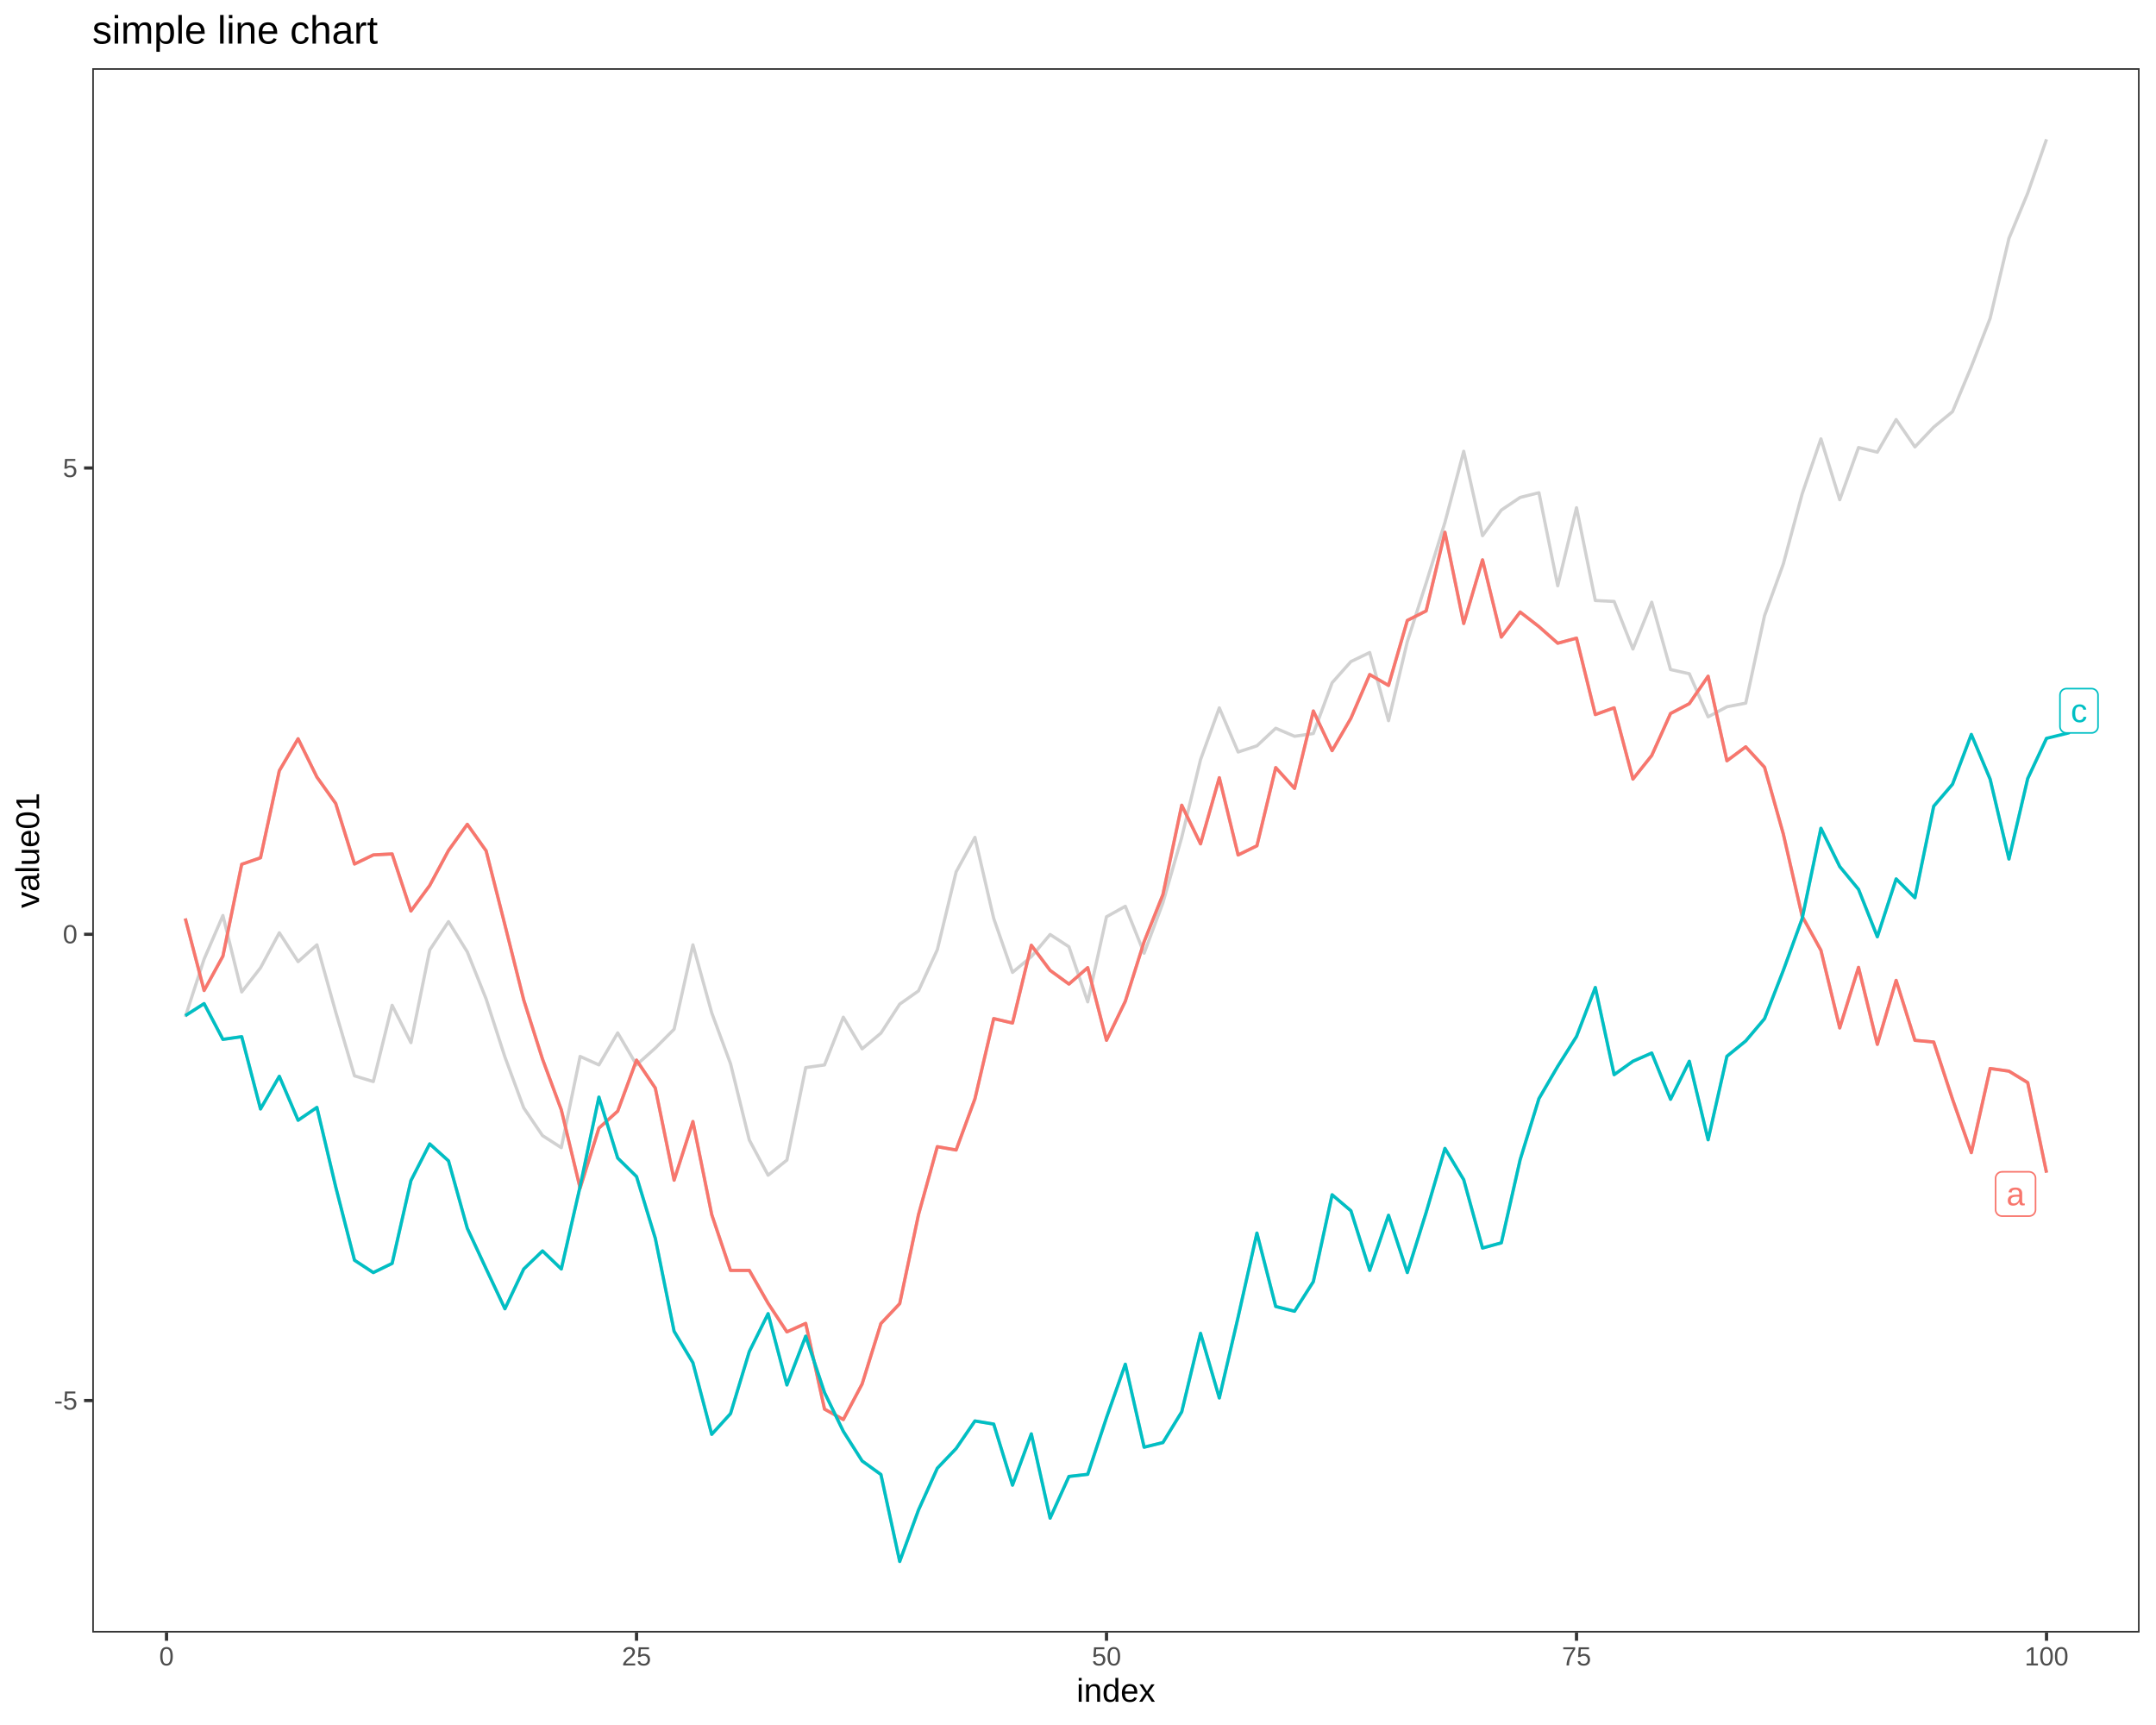
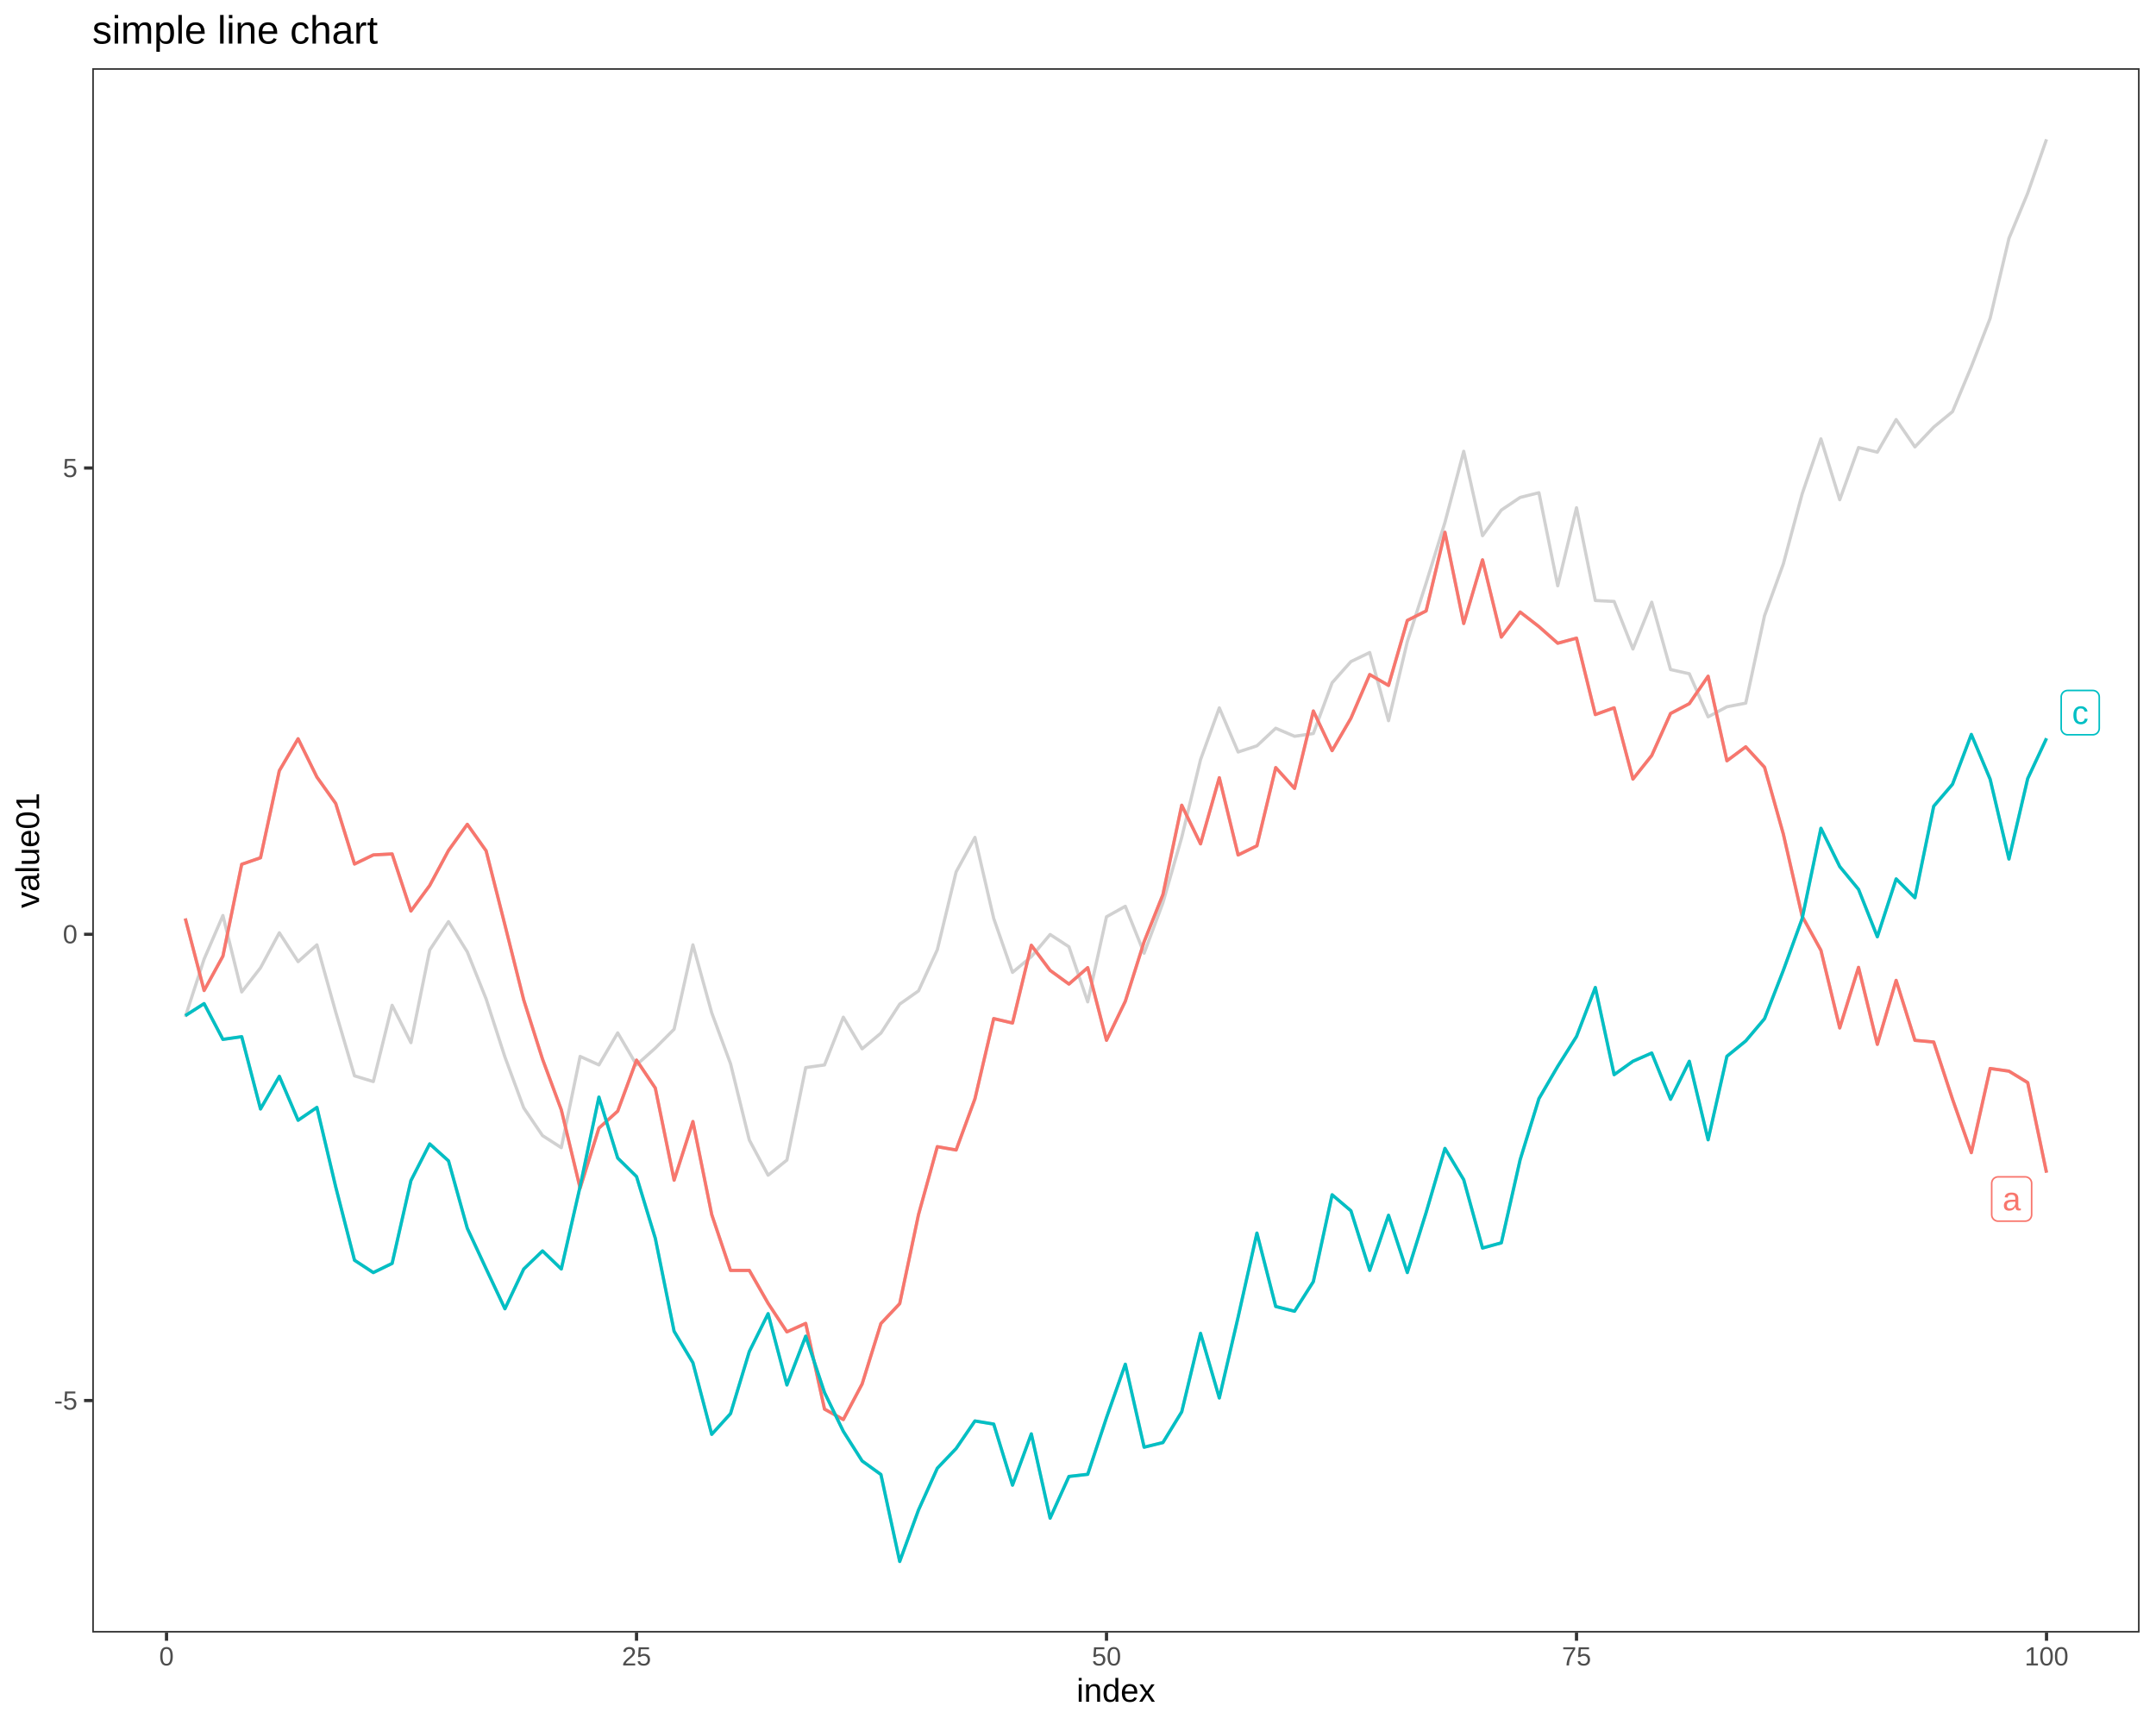
<svg xmlns="http://www.w3.org/2000/svg" viewBox="0 0 720.00 576.00">
  <defs>
    <style type="text/css">
    line, polyline, polygon, path, rect, circle {
      fill: none;
      stroke: #000000;
      stroke-linecap: round;
      stroke-linejoin: round;
      stroke-miterlimit: 10.00;
    }
  </style>
  </defs>
  <rect width="100%" height="100%" style="stroke: none; fill: #FFFFFF;" />
  <rect x="0.00" y="0.00" width="720.00" height="576.00" style="stroke-width: 1.07; stroke: #FFFFFF; fill: #FFFFFF;" />
  <defs>
    <clipPath id="cpMzAuODF8NzE0LjUyfDU0NS4xM3wyMi43Nw==">
      <rect x="30.81" y="22.77" width="683.71" height="522.36" />
    </clipPath>
  </defs>
  <rect x="30.81" y="22.77" width="683.71" height="522.36" style="stroke-width: 1.07; stroke: none; fill: #FFFFFF;" clip-path="url(#cpMzAuODF8NzE0LjUyfDU0NS4xM3wyMi43Nw==)" />
  <polyline points="61.88,306.69 68.16,330.74 74.44,319.27 80.72,288.60 87.00,286.42 93.28,257.36 99.55,246.68 105.83,259.47 112.11,268.29 118.39,288.51 124.67,285.47 130.95,285.14 137.23,304.20 143.50,295.68 149.78,283.98 156.06,275.25 162.34,284.10 168.62,308.85 174.90,333.90 181.17,353.65 187.45,370.59 193.73,396.72 200.01,376.69 206.29,371.01 212.57,353.99 218.84,363.32 225.12,394.08 231.40,374.50 237.68,405.56 243.96,424.20 250.24,424.20 256.51,435.19 262.79,444.73 269.07,441.90 275.35,470.52 281.63,474.01 287.91,462.12 294.18,441.95 300.46,435.30 306.74,405.57 313.02,382.89 319.30,384.00 325.58,366.92 331.85,340.12 338.13,341.60 344.41,315.63 350.69,324.03 356.97,328.59 363.25,323.10 369.52,347.37 375.80,334.33 382.08,314.45 388.36,298.70 394.64,268.87 400.92,281.78 407.19,259.69 413.47,285.49 419.75,282.42 426.03,256.31 432.31,263.26 438.59,237.41 444.86,250.65 451.14,239.83 457.42,225.24 463.70,228.87 469.98,207.17 476.26,204.00 482.54,177.73 488.81,208.19 495.09,186.94 501.37,212.73 507.65,204.36 513.93,209.23 520.21,214.78 526.48,213.09 532.76,238.60 539.04,236.35 545.32,260.15 551.60,252.27 557.88,238.25 564.15,234.96 570.43,225.80 576.71,254.04 582.99,249.37 589.27,256.20 595.55,278.52 601.82,305.90 608.10,317.32 614.38,343.24 620.66,323.02 626.94,348.72 633.22,327.36 639.49,347.38 645.77,347.94 652.05,367.06 658.33,384.88 664.61,356.78 670.89,357.67 677.16,361.50 683.44,391.57 " style="stroke-width: 1.07; stroke: #BEBEBE; stroke-opacity: 0.70; stroke-linecap: butt;" clip-path="url(#cpMzAuODF8NzE0LjUyfDU0NS4xM3wyMi43Nw==)" />
  <polyline points="61.88,339.53 68.16,320.26 74.44,305.70 80.72,331.22 87.00,323.16 93.28,311.47 99.55,321.11 105.83,315.50 112.11,337.93 118.39,359.24 124.67,361.15 130.95,335.68 137.23,348.16 143.50,317.22 149.78,307.74 156.06,317.86 162.34,333.55 168.62,352.94 174.90,369.94 181.17,379.19 187.45,383.22 193.73,352.75 200.01,355.58 206.29,344.89 212.57,355.58 218.84,349.97 225.12,343.66 231.40,315.50 237.68,338.19 243.96,355.18 250.24,380.67 256.51,392.42 262.79,387.36 269.07,356.48 275.35,355.60 281.63,339.65 287.91,350.22 294.18,344.98 300.46,335.29 306.74,330.87 313.02,317.12 319.30,291.14 325.58,279.61 331.85,306.66 338.13,324.69 344.41,319.45 350.69,312.04 356.97,316.13 363.25,334.54 369.52,306.12 375.80,302.62 382.08,318.29 388.36,301.45 394.64,279.62 400.92,253.66 407.19,236.37 413.47,251.11 419.75,249.04 426.03,243.17 432.31,245.85 438.59,244.94 444.86,227.98 451.14,220.91 457.42,217.88 463.70,240.65 469.98,214.23 476.26,194.68 482.54,174.44 488.81,150.69 495.09,178.87 501.37,170.32 507.65,166.10 513.93,164.53 520.21,195.60 526.48,169.54 532.76,200.52 539.04,200.83 545.32,216.72 551.60,201.08 557.88,223.57 564.15,224.97 570.43,239.36 576.71,236.00 582.99,234.79 589.27,205.58 595.55,188.29 601.82,164.96 608.10,146.54 614.38,166.87 620.66,149.44 626.94,150.98 633.22,140.10 639.49,149.23 645.77,142.62 652.05,137.45 658.33,122.44 664.61,106.27 670.89,79.61 677.16,64.49 683.44,46.52 " style="stroke-width: 1.07; stroke: #BEBEBE; stroke-opacity: 0.70; stroke-linecap: butt;" clip-path="url(#cpMzAuODF8NzE0LjUyfDU0NS4xM3wyMi43Nw==)" />
  <polyline points="61.88,339.14 68.16,335.12 74.44,347.06 80.72,346.16 87.00,370.30 93.28,359.39 99.55,374.07 105.83,369.78 112.11,396.31 118.39,420.81 124.67,424.93 130.95,421.87 137.23,394.22 143.50,381.96 149.78,387.63 156.06,410.16 162.34,423.66 168.62,437.02 174.90,423.75 181.17,417.70 187.45,423.73 193.73,396.19 200.01,366.34 206.29,386.69 212.57,392.87 218.84,413.48 225.12,444.53 231.40,455.04 237.68,478.95 243.96,472.03 250.24,451.29 256.51,438.65 262.79,462.46 269.07,446.17 275.35,465.00 281.63,477.94 287.91,487.83 294.18,492.35 300.46,521.39 306.74,504.20 313.02,490.26 319.30,483.68 325.58,474.48 331.85,475.52 338.13,495.91 344.41,478.79 350.69,506.93 356.97,493.01 363.25,492.29 369.52,473.37 375.80,455.53 382.08,483.24 388.36,481.69 394.64,471.43 400.92,445.22 407.19,466.80 413.47,439.81 419.75,411.75 426.03,436.25 432.31,437.84 438.59,427.96 444.86,398.95 451.14,404.29 457.42,424.20 463.70,405.80 469.98,424.92 476.26,404.87 482.54,383.47 488.81,393.92 495.09,416.74 501.37,415.00 507.65,387.27 513.93,366.84 520.21,356.06 526.48,346.10 532.76,329.74 539.04,358.85 545.32,354.37 551.60,351.62 557.88,367.06 564.15,354.37 570.43,380.59 576.71,352.71 582.99,347.59 589.27,340.16 595.55,324.00 601.82,306.79 608.10,276.57 614.38,289.35 620.66,296.97 626.94,312.80 633.22,293.48 639.49,299.76 645.77,269.20 652.05,261.86 658.33,245.24 664.61,260.18 670.89,286.84 677.16,259.97 683.44,246.54 " style="stroke-width: 1.07; stroke: #BEBEBE; stroke-opacity: 0.70; stroke-linecap: butt;" clip-path="url(#cpMzAuODF8NzE0LjUyfDU0NS4xM3wyMi43Nw==)" />
  <polyline points="61.88,306.69 68.16,330.74 74.44,319.27 80.72,288.60 87.00,286.42 93.28,257.36 99.55,246.68 105.83,259.47 112.11,268.29 118.39,288.51 124.67,285.47 130.95,285.14 137.23,304.20 143.50,295.68 149.78,283.98 156.06,275.25 162.34,284.10 168.62,308.85 174.90,333.90 181.17,353.65 187.45,370.59 193.73,396.72 200.01,376.69 206.29,371.01 212.57,353.99 218.84,363.32 225.12,394.08 231.40,374.50 237.68,405.56 243.96,424.20 250.24,424.20 256.51,435.19 262.79,444.73 269.07,441.90 275.35,470.52 281.63,474.01 287.91,462.12 294.18,441.95 300.46,435.30 306.74,405.57 313.02,382.89 319.30,384.00 325.58,366.92 331.85,340.12 338.13,341.60 344.41,315.63 350.69,324.03 356.97,328.59 363.25,323.10 369.52,347.37 375.80,334.33 382.08,314.45 388.36,298.70 394.64,268.87 400.92,281.78 407.19,259.69 413.47,285.49 419.75,282.42 426.03,256.31 432.31,263.26 438.59,237.41 444.86,250.65 451.14,239.83 457.42,225.24 463.70,228.87 469.98,207.17 476.26,204.00 482.54,177.73 488.81,208.19 495.09,186.94 501.37,212.73 507.65,204.36 513.93,209.23 520.21,214.78 526.48,213.09 532.76,238.60 539.04,236.35 545.32,260.15 551.60,252.27 557.88,238.25 564.15,234.96 570.43,225.80 576.71,254.04 582.99,249.37 589.27,256.20 595.55,278.52 601.82,305.90 608.10,317.32 614.38,343.24 620.66,323.02 626.94,348.72 633.22,327.36 639.49,347.38 645.77,347.94 652.05,367.06 658.33,384.88 664.61,356.78 670.89,357.67 677.16,361.50 683.44,391.57 " style="stroke-width: 1.07; stroke: #F8766D; stroke-linecap: butt;" clip-path="url(#cpMzAuODF8NzE0LjUyfDU0NS4xM3wyMi43Nw==)" />
  <polyline points="61.88,339.14 68.16,335.12 74.44,347.06 80.72,346.16 87.00,370.30 93.28,359.39 99.55,374.07 105.83,369.78 112.11,396.31 118.39,420.81 124.67,424.93 130.95,421.87 137.23,394.22 143.50,381.96 149.78,387.63 156.06,410.16 162.34,423.66 168.62,437.02 174.90,423.75 181.17,417.70 187.45,423.73 193.73,396.19 200.01,366.34 206.29,386.69 212.57,392.87 218.84,413.48 225.12,444.53 231.40,455.04 237.68,478.95 243.96,472.03 250.24,451.29 256.51,438.65 262.79,462.46 269.07,446.17 275.35,465.00 281.63,477.94 287.91,487.83 294.18,492.35 300.46,521.39 306.74,504.20 313.02,490.26 319.30,483.68 325.58,474.48 331.85,475.52 338.13,495.91 344.41,478.79 350.69,506.93 356.97,493.01 363.25,492.29 369.52,473.37 375.80,455.53 382.08,483.24 388.36,481.69 394.64,471.43 400.92,445.22 407.19,466.80 413.47,439.81 419.75,411.75 426.03,436.25 432.31,437.84 438.59,427.96 444.86,398.95 451.14,404.29 457.42,424.20 463.70,405.80 469.98,424.92 476.26,404.87 482.54,383.47 488.81,393.92 495.09,416.74 501.37,415.00 507.65,387.27 513.93,366.84 520.21,356.06 526.48,346.10 532.76,329.74 539.04,358.85 545.32,354.37 551.60,351.62 557.88,367.06 564.15,354.37 570.43,380.59 576.71,352.71 582.99,347.59 589.27,340.16 595.55,324.00 601.82,306.79 608.10,276.57 614.38,289.35 620.66,296.97 626.94,312.80 633.22,293.48 639.49,299.76 645.77,269.20 652.05,261.86 658.33,245.24 664.61,260.18 670.89,286.84 677.16,259.97 683.44,246.54 " style="stroke-width: 1.07; stroke: #00BFC4; stroke-linecap: butt;" clip-path="url(#cpMzAuODF8NzE0LjUyfDU0NS4xM3wyMi43Nw==)" />
-   <polygon points="668.59,406.08 677.61,406.08 677.52,406.08 677.87,406.06 678.21,405.99 678.54,405.87 678.84,405.70 679.11,405.48 679.34,405.22 679.52,404.92 679.66,404.60 679.74,404.26 679.77,403.92 679.77,403.92 679.77,393.44 679.77,393.44 679.74,393.10 679.66,392.76 679.52,392.44 679.34,392.15 679.11,391.89 678.84,391.67 678.54,391.49 678.21,391.37 677.87,391.30 677.61,391.28 668.59,391.28 668.85,391.30 668.50,391.29 668.16,391.33 667.82,391.42 667.51,391.57 667.22,391.77 666.97,392.01 666.76,392.29 666.60,392.60 666.49,392.93 666.44,393.27 666.43,393.44 666.43,403.92 666.44,403.74 666.44,404.09 666.49,404.44 666.60,404.76 666.76,405.07 666.97,405.35 667.22,405.59 667.51,405.79 667.82,405.94 668.16,406.03 668.50,406.08 " style="stroke-width: 0.53; stroke: #F8766D; fill: #FFFFFF;" clip-path="url(#cpMzAuODF8NzE0LjUyfDU0NS4xM3wyMi43Nw==)" />
+   <polygon points="667.29,407.76 676.31,407.76 676.22,407.76 676.57,407.74 676.91,407.67 677.24,407.55 677.54,407.38 677.81,407.16 678.04,406.90 678.22,406.60 678.36,406.28 678.44,405.95 678.47,405.60 678.47,405.60 678.47,395.13 678.47,395.13 678.44,394.78 678.36,394.44 678.22,394.12 678.04,393.83 677.81,393.57 677.54,393.35 677.24,393.17 676.91,393.05 676.57,392.98 676.31,392.97 667.29,392.97 667.55,392.98 667.20,392.97 666.86,393.01 666.52,393.11 666.21,393.25 665.92,393.45 665.67,393.69 665.46,393.97 665.30,394.28 665.19,394.61 665.14,394.95 665.13,395.13 665.13,405.60 665.14,405.43 665.14,405.77 665.19,406.12 665.30,406.45 665.46,406.75 665.67,407.03 665.92,407.27 666.21,407.47 666.52,407.62 666.86,407.72 667.20,407.76 " style="stroke-width: 0.53; stroke: #F8766D; fill: #FFFFFF;" clip-path="url(#cpMzAuODF8NzE0LjUyfDU0NS4xM3wyMi43Nw==)" />
  <g clip-path="url(#cpMzAuODF8NzE0LjUyfDU0NS4xM3wyMi43Nw==)">
-     <text x="670.03" y="402.48" style="font-size: 11.04px; fill: #F8766D; font-family: Liberation Sans;" textLength="6.14px" lengthAdjust="spacingAndGlyphs">a</text>
+     <text x="668.73" y="404.16" style="font-size: 11.04px; fill: #F8766D; font-family: Liberation Sans;" textLength="6.14px" lengthAdjust="spacingAndGlyphs">a</text>
  </g>
-   <line x1="690.83" y1="244.73" x2="683.44" y2="246.54" style="stroke-width: 1.07; stroke: #00BFC4;" clip-path="url(#cpMzAuODF8NzE0LjUyfDU0NS4xM3wyMi43Nw==)" />
-   <polygon points="690.09,244.73 698.48,244.73 698.40,244.73 698.74,244.72 699.09,244.65 699.41,244.52 699.71,244.35 699.98,244.13 700.21,243.87 700.40,243.58 700.53,243.26 700.62,242.92 700.64,242.57 700.64,242.57 700.64,232.10 700.64,232.10 700.62,231.75 700.53,231.41 700.40,231.09 700.21,230.80 699.98,230.54 699.71,230.32 699.41,230.15 699.09,230.02 698.74,229.95 698.48,229.94 690.09,229.94 690.35,229.95 690.00,229.94 689.66,229.98 689.32,230.08 689.01,230.23 688.72,230.42 688.47,230.67 688.26,230.94 688.10,231.25 687.99,231.58 687.94,231.92 687.93,232.10 687.93,242.57 687.94,242.40 687.94,242.75 687.99,243.09 688.10,243.42 688.26,243.73 688.47,244.00 688.72,244.24 689.01,244.44 689.32,244.59 689.66,244.69 690.00,244.73 " style="stroke-width: 0.53; stroke: #00BFC4; fill: #FFFFFF;" clip-path="url(#cpMzAuODF8NzE0LjUyfDU0NS4xM3wyMi43Nw==)" />
+   <polygon points="690.50,245.35 698.89,245.35 698.80,245.35 699.15,245.33 699.49,245.26 699.82,245.14 700.12,244.97 700.39,244.75 700.62,244.49 700.80,244.19 700.94,243.87 701.02,243.54 701.05,243.19 701.05,243.19 701.05,232.72 701.05,232.72 701.02,232.37 700.94,232.03 700.80,231.71 700.62,231.42 700.39,231.16 700.12,230.94 699.82,230.76 699.49,230.64 699.15,230.57 698.89,230.56 690.50,230.56 690.76,230.57 690.41,230.56 690.06,230.60 689.73,230.70 689.42,230.84 689.13,231.04 688.88,231.28 688.67,231.56 688.51,231.87 688.40,232.20 688.34,232.54 688.34,232.72 688.34,243.19 688.34,243.01 688.34,243.36 688.40,243.71 688.51,244.04 688.67,244.34 688.88,244.62 689.13,244.86 689.42,245.06 689.73,245.21 690.06,245.31 690.41,245.35 " style="stroke-width: 0.53; stroke: #00BFC4; fill: #FFFFFF;" clip-path="url(#cpMzAuODF8NzE0LjUyfDU0NS4xM3wyMi43Nw==)" />
  <g clip-path="url(#cpMzAuODF8NzE0LjUyfDU0NS4xM3wyMi43Nw==)">
-     <text x="691.53" y="241.13" style="font-size: 11.04px; fill: #00BFC4; font-family: Liberation Sans;" textLength="5.52px" lengthAdjust="spacingAndGlyphs">c</text>
+     <text x="691.94" y="241.75" style="font-size: 11.04px; fill: #00BFC4; font-family: Liberation Sans;" textLength="5.52px" lengthAdjust="spacingAndGlyphs">c</text>
  </g>
  <rect x="30.81" y="22.77" width="683.71" height="522.36" style="stroke-width: 1.07; stroke: #333333;" clip-path="url(#cpMzAuODF8NzE0LjUyfDU0NS4xM3wyMi43Nw==)" />
  <defs>
    <clipPath id="cpMC4wMHw3MjAuMDB8NTc2LjAwfDAuMDA=">
      <rect x="0.00" y="0.00" width="720.00" height="576.00" />
    </clipPath>
  </defs>
  <g clip-path="url(#cpMC4wMHw3MjAuMDB8NTc2LjAwfDAuMDA=)">
    <text x="18.06" y="470.68" style="font-size: 8.80px; fill: #4D4D4D; font-family: Liberation Sans;" textLength="7.81px" lengthAdjust="spacingAndGlyphs">-5</text>
  </g>
  <g clip-path="url(#cpMC4wMHw3MjAuMDB8NTc2LjAwfDAuMDA=)">
    <text x="20.98" y="314.99" style="font-size: 8.80px; fill: #4D4D4D; font-family: Liberation Sans;" textLength="4.89px" lengthAdjust="spacingAndGlyphs">0</text>
  </g>
  <g clip-path="url(#cpMC4wMHw3MjAuMDB8NTc2LjAwfDAuMDA=)">
    <text x="20.98" y="159.30" style="font-size: 8.80px; fill: #4D4D4D; font-family: Liberation Sans;" textLength="4.89px" lengthAdjust="spacingAndGlyphs">5</text>
  </g>
  <polyline points="28.07,467.66 30.81,467.66 " style="stroke-width: 1.07; stroke: #333333; stroke-linecap: butt;" clip-path="url(#cpMC4wMHw3MjAuMDB8NTc2LjAwfDAuMDA=)" />
  <polyline points="28.07,311.97 30.81,311.97 " style="stroke-width: 1.07; stroke: #333333; stroke-linecap: butt;" clip-path="url(#cpMC4wMHw3MjAuMDB8NTc2LjAwfDAuMDA=)" />
  <polyline points="28.07,156.27 30.81,156.27 " style="stroke-width: 1.07; stroke: #333333; stroke-linecap: butt;" clip-path="url(#cpMC4wMHw3MjAuMDB8NTc2LjAwfDAuMDA=)" />
  <polyline points="55.61,547.87 55.61,545.13 " style="stroke-width: 1.07; stroke: #333333; stroke-linecap: butt;" clip-path="url(#cpMC4wMHw3MjAuMDB8NTc2LjAwfDAuMDA=)" />
  <polyline points="212.57,547.87 212.57,545.13 " style="stroke-width: 1.07; stroke: #333333; stroke-linecap: butt;" clip-path="url(#cpMC4wMHw3MjAuMDB8NTc2LjAwfDAuMDA=)" />
  <polyline points="369.52,547.87 369.52,545.13 " style="stroke-width: 1.07; stroke: #333333; stroke-linecap: butt;" clip-path="url(#cpMC4wMHw3MjAuMDB8NTc2LjAwfDAuMDA=)" />
  <polyline points="526.48,547.87 526.48,545.13 " style="stroke-width: 1.07; stroke: #333333; stroke-linecap: butt;" clip-path="url(#cpMC4wMHw3MjAuMDB8NTc2LjAwfDAuMDA=)" />
  <polyline points="683.44,547.87 683.44,545.13 " style="stroke-width: 1.07; stroke: #333333; stroke-linecap: butt;" clip-path="url(#cpMC4wMHw3MjAuMDB8NTc2LjAwfDAuMDA=)" />
  <g clip-path="url(#cpMC4wMHw3MjAuMDB8NTc2LjAwfDAuMDA=)">
    <text x="53.16" y="556.11" style="font-size: 8.80px; fill: #4D4D4D; font-family: Liberation Sans;" textLength="4.89px" lengthAdjust="spacingAndGlyphs">0</text>
  </g>
  <g clip-path="url(#cpMC4wMHw3MjAuMDB8NTc2LjAwfDAuMDA=)">
    <text x="207.67" y="556.11" style="font-size: 8.80px; fill: #4D4D4D; font-family: Liberation Sans;" textLength="9.78px" lengthAdjust="spacingAndGlyphs">25</text>
  </g>
  <g clip-path="url(#cpMC4wMHw3MjAuMDB8NTc2LjAwfDAuMDA=)">
    <text x="364.63" y="556.11" style="font-size: 8.80px; fill: #4D4D4D; font-family: Liberation Sans;" textLength="9.78px" lengthAdjust="spacingAndGlyphs">50</text>
  </g>
  <g clip-path="url(#cpMC4wMHw3MjAuMDB8NTc2LjAwfDAuMDA=)">
    <text x="521.59" y="556.11" style="font-size: 8.80px; fill: #4D4D4D; font-family: Liberation Sans;" textLength="9.78px" lengthAdjust="spacingAndGlyphs">75</text>
  </g>
  <g clip-path="url(#cpMC4wMHw3MjAuMDB8NTc2LjAwfDAuMDA=)">
    <text x="676.11" y="556.11" style="font-size: 8.80px; fill: #4D4D4D; font-family: Liberation Sans;" textLength="14.67px" lengthAdjust="spacingAndGlyphs">100</text>
  </g>
  <g clip-path="url(#cpMC4wMHw3MjAuMDB8NTc2LjAwfDAuMDA=)">
    <text x="359.51" y="568.24" style="font-size: 11.00px; font-family: Liberation Sans;" textLength="26.31px" lengthAdjust="spacingAndGlyphs">index</text>
  </g>
  <g clip-path="url(#cpMC4wMHw3MjAuMDB8NTc2LjAwfDAuMDA=)">
    <text transform="translate(13.04,303.23) rotate(-90)" style="font-size: 11.00px; font-family: Liberation Sans;" textLength="38.56px" lengthAdjust="spacingAndGlyphs">value01</text>
  </g>
  <g clip-path="url(#cpMC4wMHw3MjAuMDB8NTc2LjAwfDAuMDA=)">
    <text x="30.81" y="14.56" style="font-size: 13.20px; font-family: Liberation Sans;" textLength="95.25px" lengthAdjust="spacingAndGlyphs">simple line chart</text>
  </g>
</svg>
